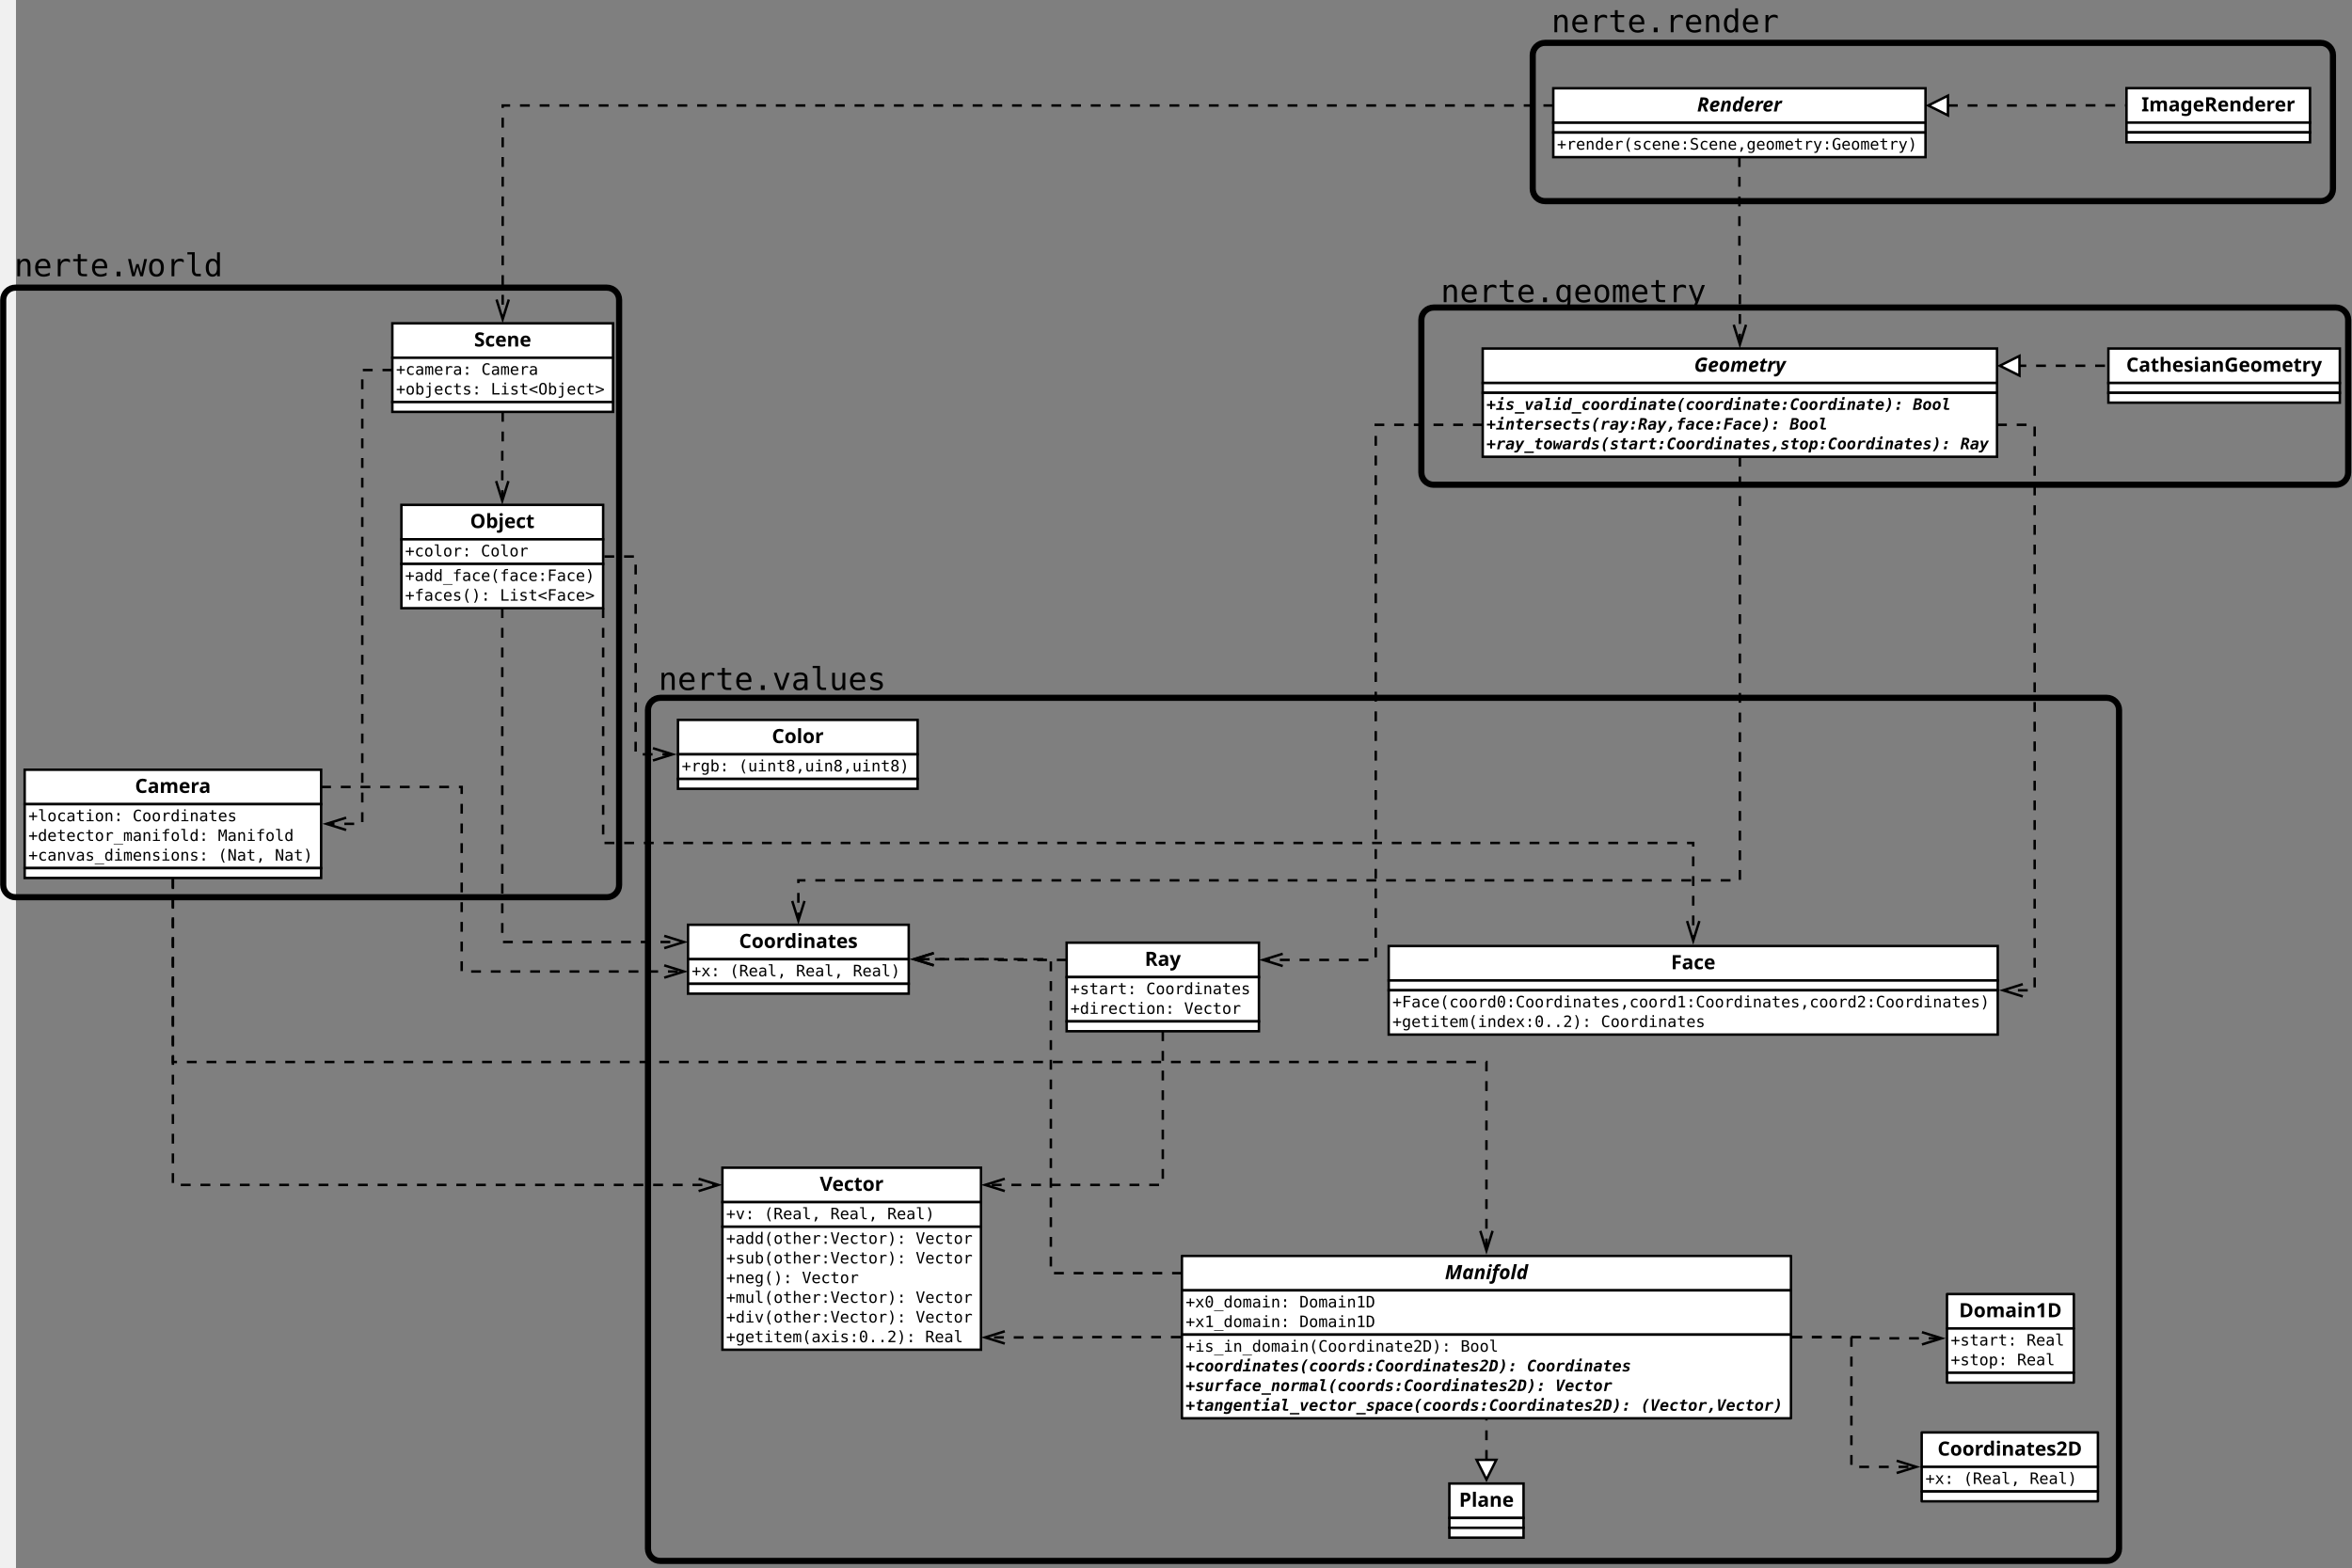
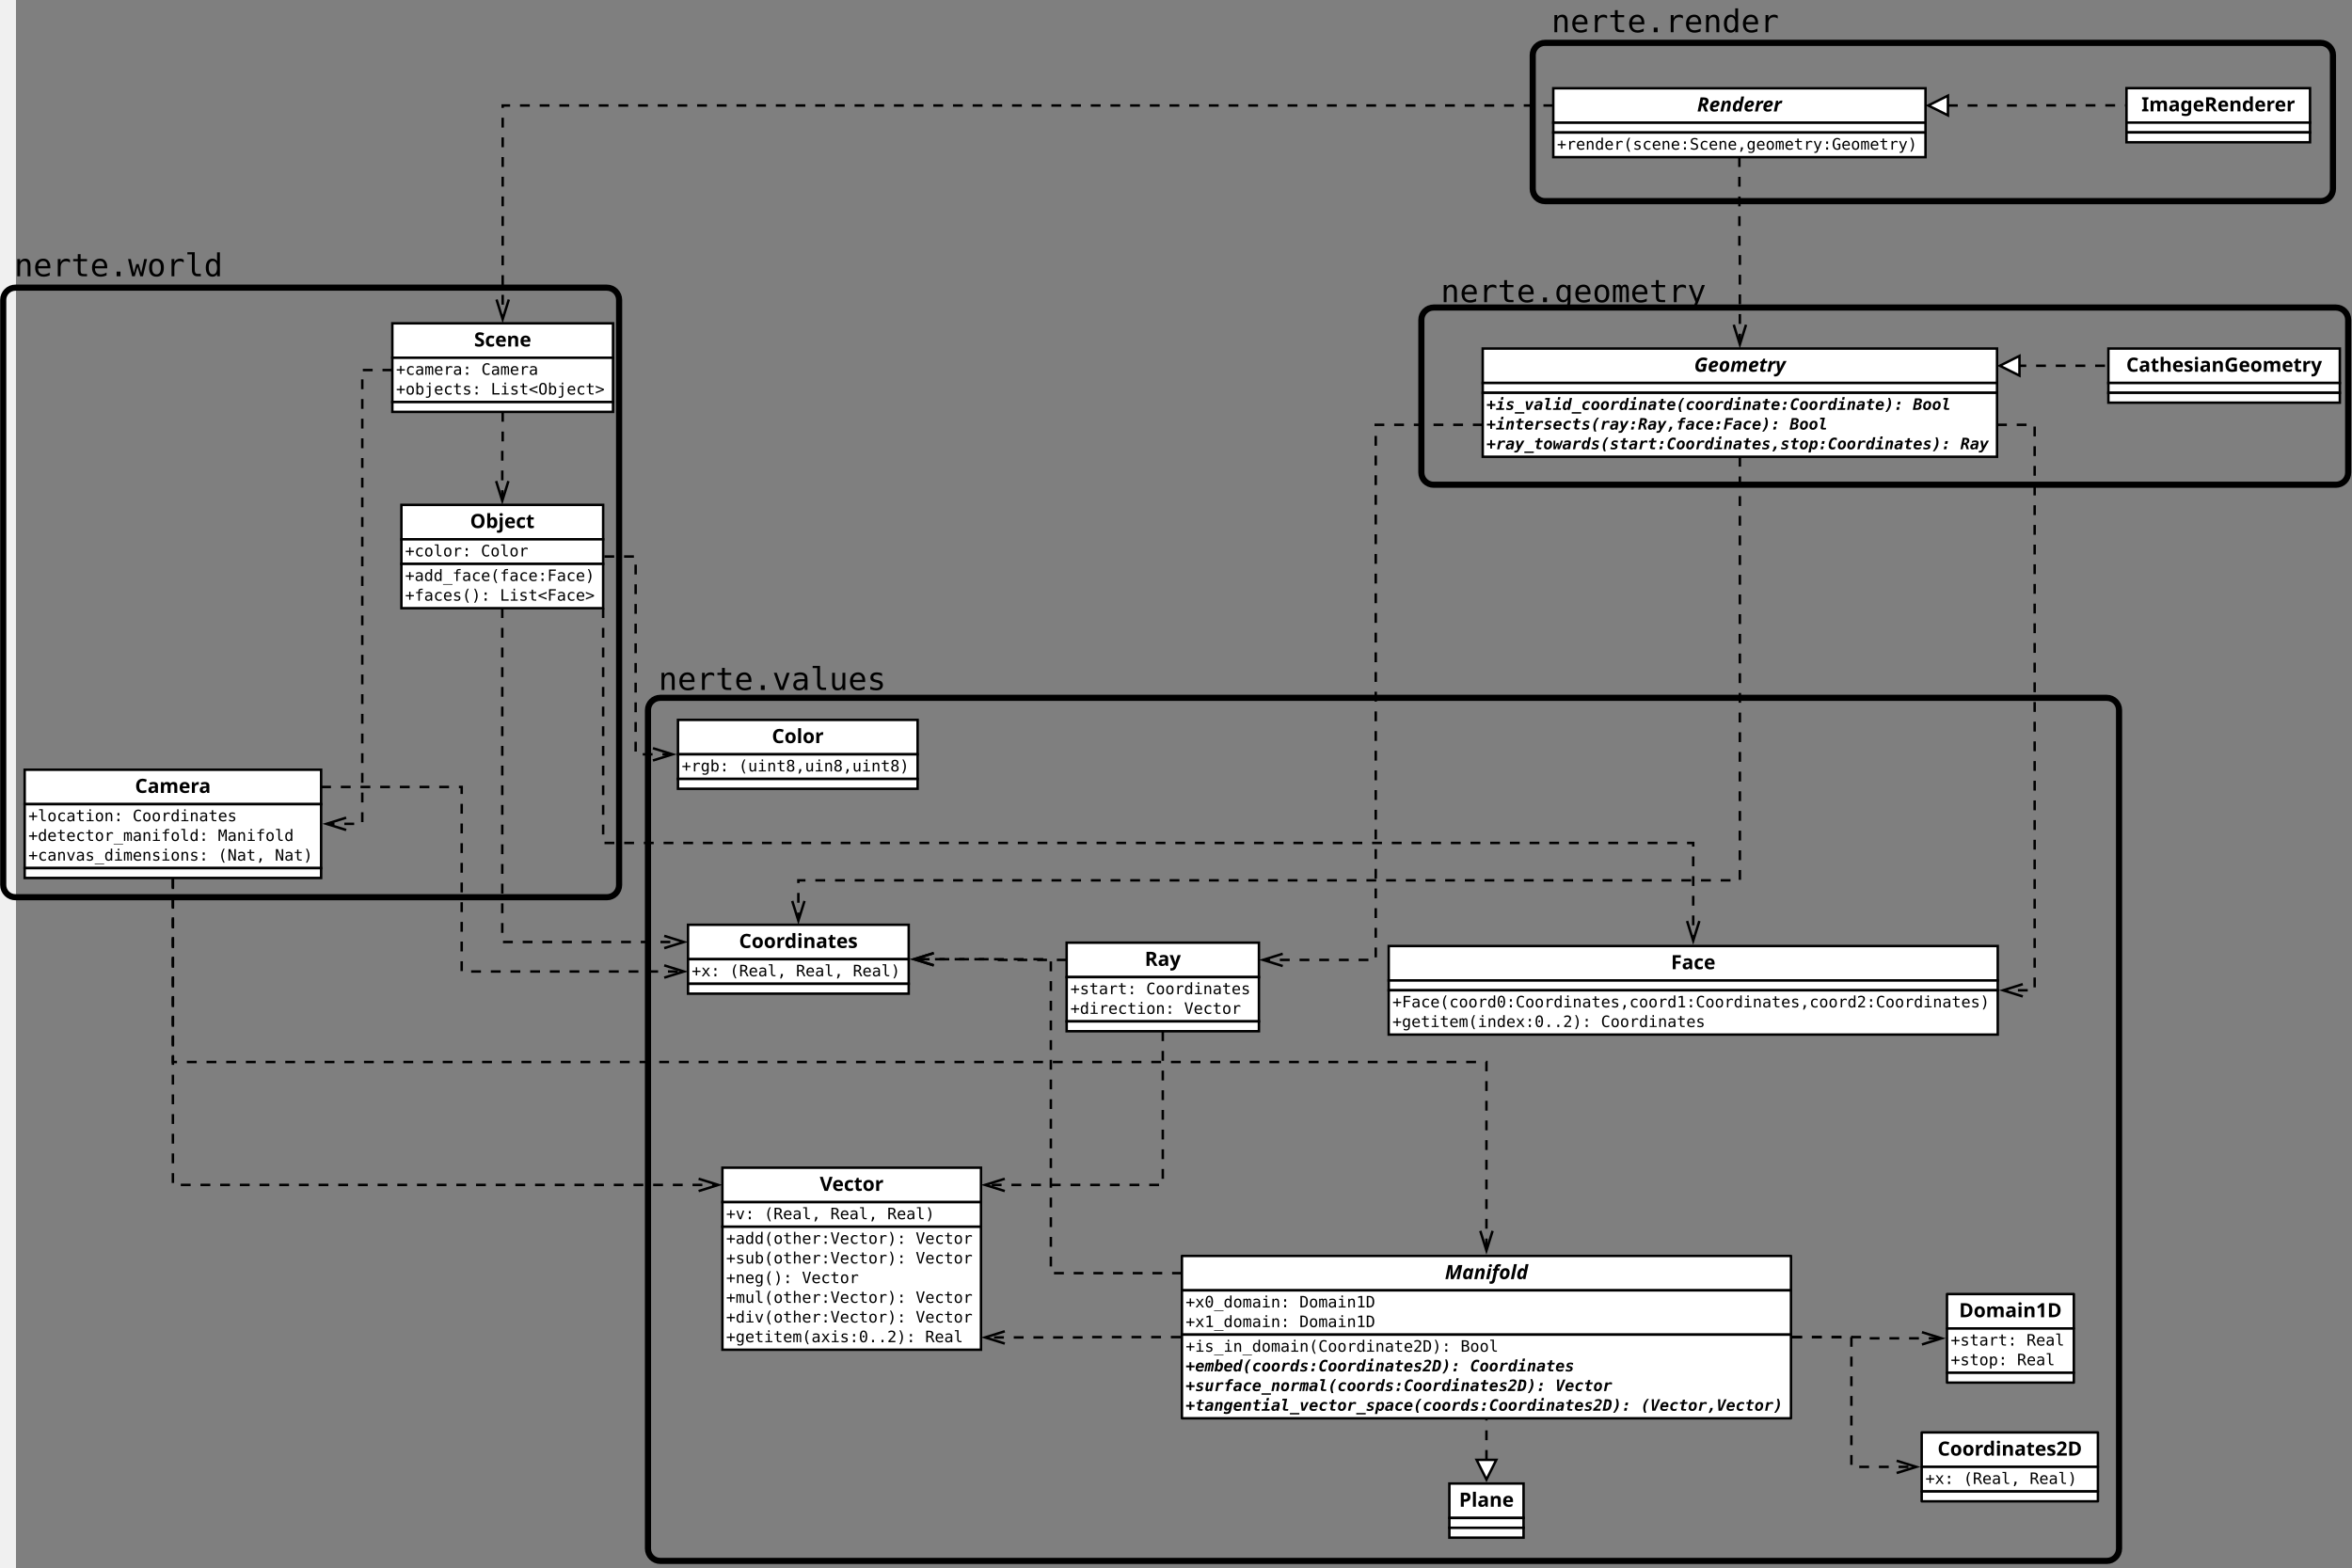
<svg xmlns="http://www.w3.org/2000/svg" width="96cm" height="64cm" viewBox="-13 229 1912 1270">
  <rect style="fill: #7f7f7f" width="300%" height="300%" />
  <g>
    <rect style="fill: #ffffff" x="7.05" y="852.526" width="241" height="28" />
    <rect style="fill: none; fill-opacity:0; stroke-width: 2; stroke: #000000" x="7.05" y="852.526" width="241" height="28" />
    <text font-size="16" style="fill: #000000;text-anchor:middle;font-family:sans-serif;font-style:normal;font-weight:700" x="127.55" y="871.378">Camera</text>
    <rect style="fill: #ffffff" x="7.05" y="880.526" width="241" height="52" />
    <rect style="fill: none; fill-opacity:0; stroke-width: 2; stroke: #000000" x="7.05" y="880.526" width="241" height="52" />
    <text font-size="12.8" style="fill: #000000;text-anchor:start;font-family:monospace;font-style:normal;font-weight:normal" x="10.05" y="894.407">+location: Coordinates</text>
    <text font-size="12.8" style="fill: #000000;text-anchor:start;font-family:monospace;font-style:normal;font-weight:normal" x="10.05" y="910.407">+detector_manifold: Manifold</text>
    <text font-size="12.8" style="fill: #000000;text-anchor:start;font-family:monospace;font-style:normal;font-weight:normal" x="10.05" y="926.407">+canvas_dimensions: (Nat, Nat)</text>
    <rect style="fill: #ffffff" x="7.05" y="932.526" width="241" height="8" />
    <rect style="fill: none; fill-opacity:0; stroke-width: 2; stroke: #000000" x="7.05" y="932.526" width="241" height="8" />
  </g>
  <g>
    <rect style="fill: #ffffff" x="546.314" y="978.592" width="179.4" height="28" />
    <rect style="fill: none; fill-opacity:0; stroke-width: 2; stroke: #000000" x="546.314" y="978.592" width="179.4" height="28" />
    <text font-size="16" style="fill: #000000;text-anchor:middle;font-family:sans-serif;font-style:normal;font-weight:700" x="636.014" y="997.444">Coordinates</text>
    <rect style="fill: #ffffff" x="546.314" y="1006.59" width="179.4" height="20" />
    <rect style="fill: none; fill-opacity:0; stroke-width: 2; stroke: #000000" x="546.314" y="1006.59" width="179.4" height="20" />
    <text font-size="12.8" style="fill: #000000;text-anchor:start;font-family:monospace;font-style:normal;font-weight:normal" x="549.314" y="1020.47">+x: (Real, Real, Real)</text>
    <rect style="fill: #ffffff" x="546.314" y="1026.59" width="179.4" height="8" />
    <rect style="fill: none; fill-opacity:0; stroke-width: 2; stroke: #000000" x="546.314" y="1026.59" width="179.4" height="8" />
  </g>
  <g>
    <polyline style="fill: none; fill-opacity:0; stroke-width: 2; stroke-dasharray: 8; stroke: #000000" points="248.05,866.526 362.324,866.526 362.324,1016.59 539.609,1016.59 " />
    <polyline style="fill: none; fill-opacity:0; stroke-width: 2; stroke: #000000" points="526.961,1021.59 542.961,1016.59 526.961,1011.59 " />
  </g>
  <g>
    <rect style="fill: #ffffff" x="574.265" y="1176.11" width="210.2" height="28" />
    <rect style="fill: none; fill-opacity:0; stroke-width: 2; stroke: #000000" x="574.265" y="1176.11" width="210.2" height="28" />
    <text font-size="16" style="fill: #000000;text-anchor:middle;font-family:sans-serif;font-style:normal;font-weight:700" x="679.365" y="1194.96">Vector</text>
    <rect style="fill: #ffffff" x="574.265" y="1204.11" width="210.2" height="20" />
    <rect style="fill: none; fill-opacity:0; stroke-width: 2; stroke: #000000" x="574.265" y="1204.11" width="210.2" height="20" />
    <text font-size="12.8" style="fill: #000000;text-anchor:start;font-family:monospace;font-style:normal;font-weight:normal" x="577.265" y="1217.99">+v: (Real, Real, Real)</text>
    <rect style="fill: #ffffff" x="574.265" y="1224.11" width="210.2" height="100" />
    <rect style="fill: none; fill-opacity:0; stroke-width: 2; stroke: #000000" x="574.265" y="1224.11" width="210.2" height="100" />
    <text font-size="12.8" style="fill: #000000;text-anchor:start;font-family:monospace;font-style:normal;font-weight:normal" x="577.265" y="1237.99">+add(other:Vector): Vector</text>
    <text font-size="12.8" style="fill: #000000;text-anchor:start;font-family:monospace;font-style:normal;font-weight:normal" x="577.265" y="1253.99">+sub(other:Vector): Vector</text>
    <text font-size="12.8" style="fill: #000000;text-anchor:start;font-family:monospace;font-style:normal;font-weight:normal" x="577.265" y="1269.99">+neg(): Vector</text>
    <text font-size="12.8" style="fill: #000000;text-anchor:start;font-family:monospace;font-style:normal;font-weight:normal" x="577.265" y="1285.99">+mul(other:Vector): Vector</text>
    <text font-size="12.8" style="fill: #000000;text-anchor:start;font-family:monospace;font-style:normal;font-weight:normal" x="577.265" y="1301.99">+div(other:Vector): Vector</text>
    <text font-size="12.8" style="fill: #000000;text-anchor:start;font-family:monospace;font-style:normal;font-weight:normal" x="577.265" y="1317.99">+getitem(axis:0..2): Real</text>
  </g>
  <g>
    <rect style="fill: #ffffff" x="313.312" y="637.172" width="164" height="28" />
    <rect style="fill: none; fill-opacity:0; stroke-width: 2; stroke: #000000" x="313.312" y="637.172" width="164" height="28" />
    <text font-size="16" style="fill: #000000;text-anchor:middle;font-family:sans-serif;font-style:normal;font-weight:700" x="395.312" y="656.024">Object</text>
    <rect style="fill: #ffffff" x="313.312" y="665.172" width="164" height="20" />
    <rect style="fill: none; fill-opacity:0; stroke-width: 2; stroke: #000000" x="313.312" y="665.172" width="164" height="20" />
    <text font-size="12.8" style="fill: #000000;text-anchor:start;font-family:monospace;font-style:normal;font-weight:normal" x="316.312" y="679.053">+color: Color</text>
    <rect style="fill: #ffffff" x="313.312" y="685.172" width="164" height="36" />
    <rect style="fill: none; fill-opacity:0; stroke-width: 2; stroke: #000000" x="313.312" y="685.172" width="164" height="36" />
    <text font-size="12.8" style="fill: #000000;text-anchor:start;font-family:monospace;font-style:normal;font-weight:normal" x="316.312" y="699.053">+add_face(face:Face)</text>
    <text font-size="12.8" style="fill: #000000;text-anchor:start;font-family:monospace;font-style:normal;font-weight:normal" x="316.312" y="715.053">+faces(): List&lt;Face&gt;</text>
  </g>
  <g>
    <rect style="fill: #ffffff" x="1115.91" y="995.868" width="495.1" height="28" />
    <rect style="fill: none; fill-opacity:0; stroke-width: 2; stroke: #000000" x="1115.91" y="995.868" width="495.1" height="28" />
    <text font-size="16" style="fill: #000000;text-anchor:middle;font-family:sans-serif;font-style:normal;font-weight:700" x="1363.46" y="1014.72">Face</text>
    <rect style="fill: #ffffff" x="1115.91" y="1023.87" width="495.1" height="8" />
    <rect style="fill: none; fill-opacity:0; stroke-width: 2; stroke: #000000" x="1115.91" y="1023.87" width="495.1" height="8" />
    <rect style="fill: #ffffff" x="1115.91" y="1031.87" width="495.1" height="36" />
    <rect style="fill: none; fill-opacity:0; stroke-width: 2; stroke: #000000" x="1115.91" y="1031.87" width="495.1" height="36" />
    <text font-size="12.8" style="fill: #000000;text-anchor:start;font-family:monospace;font-style:normal;font-weight:normal" x="1118.91" y="1045.75">+Face(coord0:Coordinates,coord1:Coordinates,coord2:Coordinates)</text>
    <text font-size="12.8" style="fill: #000000;text-anchor:start;font-family:monospace;font-style:normal;font-weight:normal" x="1118.91" y="1061.75">+getitem(index:0..2): Coordinates</text>
  </g>
  <g>
    <rect style="fill: #ffffff" x="305.944" y="489.554" width="179.4" height="28" />
    <rect style="fill: none; fill-opacity:0; stroke-width: 2; stroke: #000000" x="305.944" y="489.554" width="179.4" height="28" />
    <text font-size="16" style="fill: #000000;text-anchor:middle;font-family:sans-serif;font-style:normal;font-weight:700" x="395.644" y="508.406">Scene</text>
    <rect style="fill: #ffffff" x="305.944" y="517.554" width="179.4" height="36" />
    <rect style="fill: none; fill-opacity:0; stroke-width: 2; stroke: #000000" x="305.944" y="517.554" width="179.4" height="36" />
    <text font-size="12.8" style="fill: #000000;text-anchor:start;font-family:monospace;font-style:normal;font-weight:normal" x="308.944" y="531.435">+camera: Camera</text>
    <text font-size="12.8" style="fill: #000000;text-anchor:start;font-family:monospace;font-style:normal;font-weight:normal" x="308.944" y="547.435">+objects: List&lt;Object&gt;</text>
    <rect style="fill: #ffffff" x="305.944" y="553.554" width="179.4" height="8" />
    <rect style="fill: none; fill-opacity:0; stroke-width: 2; stroke: #000000" x="305.944" y="553.554" width="179.4" height="8" />
  </g>
  <g>
    <rect style="fill: #ffffff" x="1192.34" y="510.06" width="418.1" height="28" />
    <rect style="fill: none; fill-opacity:0; stroke-width: 2; stroke: #000000" x="1192.34" y="510.06" width="418.1" height="28" />
    <text font-size="16" style="fill: #000000;text-anchor:middle;font-family:sans-serif;font-style:italic;font-weight:700" x="1401.39" y="528.912">Geometry</text>
    <rect style="fill: #ffffff" x="1192.34" y="538.06" width="418.1" height="8" />
    <rect style="fill: none; fill-opacity:0; stroke-width: 2; stroke: #000000" x="1192.34" y="538.06" width="418.1" height="8" />
    <rect style="fill: #ffffff" x="1192.34" y="546.06" width="418.1" height="52" />
    <rect style="fill: none; fill-opacity:0; stroke-width: 2; stroke: #000000" x="1192.34" y="546.06" width="418.1" height="52" />
    <text font-size="12.8" style="fill: #000000;text-anchor:start;font-family:monospace;font-style:italic;font-weight:700" x="1195.34" y="559.941">+is_valid_coordinate(coordinate:Coordinate): Bool</text>
    <text font-size="12.8" style="fill: #000000;text-anchor:start;font-family:monospace;font-style:italic;font-weight:700" x="1195.34" y="575.941">+intersects(ray:Ray,face:Face): Bool</text>
    <text font-size="12.8" style="fill: #000000;text-anchor:start;font-family:monospace;font-style:italic;font-weight:700" x="1195.34" y="591.941">+ray_towards(start:Coordinates,stop:Coordinates): Ray</text>
  </g>
  <g>
    <rect style="fill: #ffffff" x="1700.96" y="510.06" width="188.15" height="28" />
    <rect style="fill: none; fill-opacity:0; stroke-width: 2; stroke: #000000" x="1700.96" y="510.06" width="188.15" height="28" />
    <text font-size="16" style="fill: #000000;text-anchor:middle;font-family:sans-serif;font-style:normal;font-weight:700" x="1795.03" y="528.912">CathesianGeometry</text>
    <rect style="fill: #ffffff" x="1700.96" y="538.06" width="188.15" height="8" />
    <rect style="fill: none; fill-opacity:0; stroke-width: 2; stroke: #000000" x="1700.96" y="538.06" width="188.15" height="8" />
    <rect style="fill: #ffffff" x="1700.96" y="546.06" width="188.15" height="8" />
    <rect style="fill: none; fill-opacity:0; stroke-width: 2; stroke: #000000" x="1700.96" y="546.06" width="188.15" height="8" />
  </g>
  <g>
    <polyline style="fill: none; fill-opacity:0; stroke-width: 2; stroke-dasharray: 8; stroke: #000000" points="1628.68,524.06 1627.44,524.06 1699.96,524.06 1700.96,524.06 " />
    <polygon style="fill: #ffffff" points="1628.68,516.06 1612.68,524.06 1628.68,532.06 " />
    <polygon style="fill: none; fill-opacity:0; stroke-width: 2; stroke: #000000" points="1628.68,516.06 1612.68,524.06 1628.68,532.06 " />
  </g>
  <g>
    <rect style="fill: #ffffff" x="1249.7" y="298.442" width="302.6" height="28" />
    <rect style="fill: none; fill-opacity:0; stroke-width: 2; stroke: #000000" x="1249.7" y="298.442" width="302.6" height="28" />
    <text font-size="16" style="fill: #000000;text-anchor:middle;font-family:sans-serif;font-style:italic;font-weight:700" x="1401" y="317.294">Renderer</text>
    <rect style="fill: #ffffff" x="1249.7" y="326.442" width="302.6" height="8" />
    <rect style="fill: none; fill-opacity:0; stroke-width: 2; stroke: #000000" x="1249.7" y="326.442" width="302.6" height="8" />
    <rect style="fill: #ffffff" x="1249.7" y="334.442" width="302.6" height="20" />
    <rect style="fill: none; fill-opacity:0; stroke-width: 2; stroke: #000000" x="1249.7" y="334.442" width="302.6" height="20" />
    <text font-size="12.8" style="fill: #000000;text-anchor:start;font-family:monospace;font-style:normal;font-weight:normal" x="1252.7" y="348.323">+render(scene:Scene,geometry:Geometry)</text>
  </g>
  <g>
    <polyline style="fill: none; fill-opacity:0; stroke-width: 2; stroke-dasharray: 8; stroke: #000000" points="1249.7,312.442 395.644,312.442 395.644,482.849 " />
    <polyline style="fill: none; fill-opacity:0; stroke-width: 2; stroke: #000000" points="390.644,470.201 395.644,486.201 400.644,470.201 " />
  </g>
  <g>
    <polyline style="fill: none; fill-opacity:0; stroke-width: 2; stroke-dasharray: 8; stroke: #000000" points="1401,354.442 1401,428.251 1401.39,428.251 1401.39,503.355 " />
    <polyline style="fill: none; fill-opacity:0; stroke-width: 2; stroke: #000000" points="1396.39,490.707 1401.39,506.707 1406.39,490.707 " />
  </g>
  <g>
    <rect style="fill: #ffffff" x="1715.68" y="298.348" width="149.2" height="28" />
    <rect style="fill: none; fill-opacity:0; stroke-width: 2; stroke: #000000" x="1715.68" y="298.348" width="149.2" height="28" />
    <text font-size="16" style="fill: #000000;text-anchor:middle;font-family:sans-serif;font-style:normal;font-weight:700" x="1790.28" y="317.2">ImageRenderer</text>
    <rect style="fill: #ffffff" x="1715.68" y="326.348" width="149.2" height="8" />
    <rect style="fill: none; fill-opacity:0; stroke-width: 2; stroke: #000000" x="1715.68" y="326.348" width="149.2" height="8" />
    <rect style="fill: #ffffff" x="1715.68" y="334.348" width="149.2" height="8" />
    <rect style="fill: none; fill-opacity:0; stroke-width: 2; stroke: #000000" x="1715.68" y="334.348" width="149.2" height="8" />
  </g>
  <g>
    <polyline style="fill: none; fill-opacity:0; stroke-width: 2; stroke-dasharray: 8; stroke: #000000" points="1570.53,312.442 1641.99,312.442 1641.99,312.348 1715.68,312.348 " />
    <polygon style="fill: #ffffff" points="1570.53,304.442 1554.53,312.442 1570.53,320.442 " />
    <polygon style="fill: none; fill-opacity:0; stroke-width: 2; stroke: #000000" points="1570.53,304.442 1554.53,312.442 1570.53,320.442 " />
  </g>
  <g>
    <rect style="fill: #ffffff" x="854.116" y="993.15" width="156.3" height="28" />
    <rect style="fill: none; fill-opacity:0; stroke-width: 2; stroke: #000000" x="854.116" y="993.15" width="156.3" height="28" />
    <text font-size="16" style="fill: #000000;text-anchor:middle;font-family:sans-serif;font-style:normal;font-weight:700" x="932.266" y="1012">Ray</text>
    <rect style="fill: #ffffff" x="854.116" y="1021.15" width="156.3" height="36" />
    <rect style="fill: none; fill-opacity:0; stroke-width: 2; stroke: #000000" x="854.116" y="1021.15" width="156.3" height="36" />
    <text font-size="12.8" style="fill: #000000;text-anchor:start;font-family:monospace;font-style:normal;font-weight:normal" x="857.116" y="1035.03">+start: Coordinates</text>
    <text font-size="12.8" style="fill: #000000;text-anchor:start;font-family:monospace;font-style:normal;font-weight:normal" x="857.116" y="1051.03">+direction: Vector</text>
    <rect style="fill: #ffffff" x="854.116" y="1057.15" width="156.3" height="8" />
    <rect style="fill: none; fill-opacity:0; stroke-width: 2; stroke: #000000" x="854.116" y="1057.15" width="156.3" height="8" />
  </g>
  <g>
    <polyline style="fill: none; fill-opacity:0; stroke-width: 2; stroke-dasharray: 8; stroke: #000000" points="395.644,561.554 395.644,592.526 395.312,592.526 395.312,630.467 " />
    <polyline style="fill: none; fill-opacity:0; stroke-width: 2; stroke: #000000" points="390.312,617.819 395.312,633.819 400.312,617.819 " />
  </g>
  <g>
    <rect style="fill: #ffffff" x="538.146" y="812.006" width="194.8" height="28" />
    <rect style="fill: none; fill-opacity:0; stroke-width: 2; stroke: #000000" x="538.146" y="812.006" width="194.8" height="28" />
    <text font-size="16" style="fill: #000000;text-anchor:middle;font-family:sans-serif;font-style:normal;font-weight:700" x="635.546" y="830.858">Color</text>
    <rect style="fill: #ffffff" x="538.146" y="840.006" width="194.8" height="20" />
    <rect style="fill: none; fill-opacity:0; stroke-width: 2; stroke: #000000" x="538.146" y="840.006" width="194.8" height="20" />
    <text font-size="12.8" style="fill: #000000;text-anchor:start;font-family:monospace;font-style:normal;font-weight:normal" x="541.146" y="853.887">+rgb: (uint8,uin8,uint8)</text>
    <rect style="fill: #ffffff" x="538.146" y="860.006" width="194.8" height="8" />
    <rect style="fill: none; fill-opacity:0; stroke-width: 2; stroke: #000000" x="538.146" y="860.006" width="194.8" height="8" />
  </g>
  <g>
    <polyline style="fill: none; fill-opacity:0; stroke-width: 2; stroke-dasharray: 8; stroke: #000000" points="478.317,679.172 503.729,679.172 503.729,840.006 530.435,840.006 " />
    <polyline style="fill: none; fill-opacity:0; stroke-width: 2; stroke: #000000" points="517.787,845.006 533.787,840.006 517.787,835.006 " />
  </g>
  <g>
    <polyline style="fill: none; fill-opacity:0; stroke-width: 2; stroke-dasharray: 8; stroke: #000000" points="932.266,1065.15 932.266,1190.11 791.17,1190.11 " />
    <polyline style="fill: none; fill-opacity:0; stroke-width: 2; stroke: #000000" points="803.818,1185.11 787.818,1190.11 803.818,1195.11 " />
  </g>
  <g>
    <polyline style="fill: none; fill-opacity:0; stroke-width: 2; stroke-dasharray: 8; stroke: #000000" points="854.116,1007.15 794.418,1007.15 794.418,1006.59 733.425,1006.59 " />
    <polyline style="fill: none; fill-opacity:0; stroke-width: 2; stroke: #000000" points="746.072,1001.59 730.072,1006.59 746.072,1011.59 " />
  </g>
  <g>
    <polyline style="fill: none; fill-opacity:0; stroke-width: 2; stroke-dasharray: 8; stroke: #000000" points="1401.39,598.06 1401.39,942.466 636.014,942.466 636.014,971.887 " />
    <polyline style="fill: none; fill-opacity:0; stroke-width: 2; stroke: #000000" points="631.014,959.239 636.014,975.239 641.014,959.239 " />
  </g>
  <g>
    <polyline style="fill: none; fill-opacity:0; stroke-width: 2; stroke-dasharray: 8; stroke: #000000" points="477.312,721.172 477.312,912.06 1363.46,912.06 1363.46,988.176 " />
    <polyline style="fill: none; fill-opacity:0; stroke-width: 2; stroke: #000000" points="1358.46,975.529 1363.46,991.529 1368.46,975.529 " />
  </g>
  <g>
    <polyline style="fill: none; fill-opacity:0; stroke-width: 2; stroke-dasharray: 8; stroke: #000000" points="395.312,721.172 395.312,992.592 539.609,992.592 " />
    <polyline style="fill: none; fill-opacity:0; stroke-width: 2; stroke: #000000" points="526.961,997.592 542.961,992.592 526.961,987.592 " />
  </g>
  <g>
    <polyline style="fill: none; fill-opacity:0; stroke-width: 2; stroke-dasharray: 8; stroke: #000000" points="127.55,940.526 127.55,1190.11 567.56,1190.11 " />
    <polyline style="fill: none; fill-opacity:0; stroke-width: 2; stroke: #000000" points="554.913,1195.11 570.913,1190.11 554.913,1185.11 " />
  </g>
  <g>
    <polyline style="fill: none; fill-opacity:0; stroke-width: 2; stroke-dasharray: 8; stroke: #000000" points="1192.34,572.06 1105.38,572.06 1105.38,1007.15 1017.12,1007.15 " />
    <polyline style="fill: none; fill-opacity:0; stroke-width: 2; stroke: #000000" points="1029.77,1002.15 1013.77,1007.15 1029.77,1012.15 " />
  </g>
  <g>
    <polyline style="fill: none; fill-opacity:0; stroke-width: 2; stroke-dasharray: 8; stroke: #000000" points="1610.44,572.06 1641.02,572.06 1641.02,1031.87 1618.72,1031.87 " />
    <polyline style="fill: none; fill-opacity:0; stroke-width: 2; stroke: #000000" points="1631.37,1026.87 1615.37,1031.87 1631.37,1036.87 " />
  </g>
  <g>
    <polyline style="fill: none; fill-opacity:0; stroke-width: 2; stroke-dasharray: 8; stroke: #000000" points="305.944,527.554 281.501,527.554 281.501,896.526 255.762,896.526 " />
    <polyline style="fill: none; fill-opacity:0; stroke-width: 2; stroke: #000000" points="268.41,891.526 252.41,896.526 268.41,901.526 " />
  </g>
  <rect style="fill: none; fill-opacity:0; stroke-width: 5; stroke-linejoin: round; stroke: #000000" x="513.758" y="794.069" width="1195.87" height="701.756" rx="10" ry="10" />
  <rect style="fill: none; fill-opacity:0; stroke-width: 5; stroke-linejoin: round; stroke: #000000" x="1232.99" y="261.516" width="650.537" height="128.693" rx="10" ry="10" />
  <rect style="fill: none; fill-opacity:0; stroke-width: 5; stroke-linejoin: round; stroke: #000000" x="1142.46" y="476.726" width="753.421" height="144.087" rx="10" ry="10" />
  <rect style="fill: none; fill-opacity:0; stroke-width: 5; stroke-linejoin: round; stroke: #000000" x="-10.391" y="460.558" width="500.682" height="495.639" rx="10" ry="10" />
  <text font-size="25.6" style="fill: #000000;text-anchor:start;font-family:monospace;font-style:normal;font-weight:normal" x="522.328" y="787.685">
    <tspan x="522.328" y="787.685">nerte.values</tspan>
  </text>
  <text font-size="25.6" style="fill: #000000;text-anchor:start;font-family:monospace;font-style:normal;font-weight:normal" x="-1.381" y="451.298">
    <tspan x="-1.381" y="451.298">nerte.world</tspan>
  </text>
  <text font-size="25.6" style="fill: #000000;text-anchor:start;font-family:monospace;font-style:normal;font-weight:normal" x="1158.21" y="472.378">
    <tspan x="1158.21" y="472.378">nerte.geometry</tspan>
  </text>
  <text font-size="25.6" style="fill: #000000;text-anchor:start;font-family:monospace;font-style:normal;font-weight:normal" x="1248.19" y="252.892">
    <tspan x="1248.19" y="252.892">nerte.render</tspan>
  </text>
  <g>
    <rect style="fill: #ffffff" x="1549.19" y="1391.36" width="143.25" height="28" />
    <rect style="fill: none; fill-opacity:0; stroke-width: 2; stroke-linejoin: round; stroke: #000000" x="1549.19" y="1391.36" width="143.25" height="28" />
    <text font-size="16" style="fill: #000000;text-anchor:middle;font-family:sans-serif;font-style:normal;font-weight:700" x="1620.81" y="1410.22">Coordinates2D</text>
    <rect style="fill: #ffffff" x="1549.19" y="1419.36" width="143.25" height="20" />
    <rect style="fill: none; fill-opacity:0; stroke-width: 2; stroke-linejoin: round; stroke: #000000" x="1549.19" y="1419.36" width="143.25" height="20" />
    <text font-size="12.8" style="fill: #000000;text-anchor:start;font-family:monospace;font-style:normal;font-weight:normal" x="1552.19" y="1433.25">+x: (Real, Real)</text>
    <rect style="fill: #ffffff" x="1549.19" y="1439.36" width="143.25" height="8" />
    <rect style="fill: none; fill-opacity:0; stroke-width: 2; stroke-linejoin: round; stroke: #000000" x="1549.19" y="1439.36" width="143.25" height="8" />
  </g>
  <g>
    <rect style="fill: #ffffff" x="1569.77" y="1278.84" width="103.1" height="28" />
    <rect style="fill: none; fill-opacity:0; stroke-width: 2; stroke-linejoin: round; stroke: #000000" x="1569.77" y="1278.84" width="103.1" height="28" />
    <text font-size="16" style="fill: #000000;text-anchor:middle;font-family:sans-serif;font-style:normal;font-weight:700" x="1621.32" y="1297.69">Domain1D</text>
    <rect style="fill: #ffffff" x="1569.77" y="1306.84" width="103.1" height="36" />
    <rect style="fill: none; fill-opacity:0; stroke-width: 2; stroke-linejoin: round; stroke: #000000" x="1569.77" y="1306.84" width="103.1" height="36" />
    <text font-size="12.8" style="fill: #000000;text-anchor:start;font-family:monospace;font-style:normal;font-weight:normal" x="1572.77" y="1320.72">+start: Real</text>
    <text font-size="12.8" style="fill: #000000;text-anchor:start;font-family:monospace;font-style:normal;font-weight:normal" x="1572.77" y="1336.72">+stop: Real</text>
    <rect style="fill: #ffffff" x="1569.77" y="1342.84" width="103.1" height="8" />
    <rect style="fill: none; fill-opacity:0; stroke-width: 2; stroke-linejoin: round; stroke: #000000" x="1569.77" y="1342.84" width="103.1" height="8" />
  </g>
  <g>
    <rect style="fill: #ffffff" x="947.822" y="1247.84" width="495.1" height="28" />
    <rect style="fill: none; fill-opacity:0; stroke-width: 2; stroke-linejoin: round; stroke: #000000" x="947.822" y="1247.84" width="495.1" height="28" />
    <text font-size="16" style="fill: #000000;text-anchor:middle;font-family:sans-serif;font-style:italic;font-weight:700" x="1195.37" y="1266.69">Manifold</text>
    <rect style="fill: #ffffff" x="947.822" y="1275.84" width="495.1" height="36" />
    <rect style="fill: none; fill-opacity:0; stroke-width: 2; stroke-linejoin: round; stroke: #000000" x="947.822" y="1275.84" width="495.1" height="36" />
    <text font-size="12.8" style="fill: #000000;text-anchor:start;font-family:monospace;font-style:normal;font-weight:normal" x="950.822" y="1289.72">+x0_domain: Domain1D</text>
    <text font-size="12.8" style="fill: #000000;text-anchor:start;font-family:monospace;font-style:normal;font-weight:normal" x="950.822" y="1305.72">+x1_domain: Domain1D</text>
    <rect style="fill: #ffffff" x="947.822" y="1311.84" width="495.1" height="68" />
    <rect style="fill: none; fill-opacity:0; stroke-width: 2; stroke-linejoin: round; stroke: #000000" x="947.822" y="1311.84" width="495.1" height="68" />
    <text font-size="12.8" style="fill: #000000;text-anchor:start;font-family:monospace;font-style:normal;font-weight:normal" x="950.822" y="1325.72">+is_in_domain(Coordinate2D): Bool</text>
-     <text font-size="12.8" style="fill: #000000;text-anchor:start;font-family:monospace;font-style:italic;font-weight:700" x="950.822" y="1341.72">+coordinates(coords:Coordinates2D): Coordinates</text>
+     <text font-size="12.8" style="fill: #000000;text-anchor:start;font-family:monospace;font-style:italic;font-weight:700" x="950.822" y="1341.72">+embed(coords:Coordinates2D): Coordinates</text>
    <text font-size="12.8" style="fill: #000000;text-anchor:start;font-family:monospace;font-style:italic;font-weight:700" x="950.822" y="1357.72">+surface_normal(coords:Coordinates2D): Vector</text>
    <text font-size="12.8" style="fill: #000000;text-anchor:start;font-family:monospace;font-style:italic;font-weight:700" x="950.822" y="1373.72">+tangential_vector_space(coords:Coordinates2D): (Vector,Vector)</text>
  </g>
  <g>
    <polyline style="fill: none; fill-opacity:0; stroke-width: 2; stroke-dasharray: 8; stroke: #000000" points="1443.93,1313.84 1502.34,1313.84 1502.34,1314.84 1562.05,1314.84 " />
    <polyline style="fill: none; fill-opacity:0; stroke-width: 2; stroke: #000000" points="1549.41,1319.84 1565.41,1314.84 1549.41,1309.84 " />
  </g>
  <g>
    <polyline style="fill: none; fill-opacity:0; stroke-width: 2; stroke-dasharray: 8; stroke: #000000" points="1443.93,1313.84 1492.05,1313.84 1492.05,1419.36 1541.47,1419.36 " />
    <polyline style="fill: none; fill-opacity:0; stroke-width: 2; stroke: #000000" points="1528.83,1424.36 1544.83,1419.36 1528.83,1414.36 " />
  </g>
  <g>
    <polyline style="fill: none; fill-opacity:0; stroke-width: 2; stroke-dasharray: 8; stroke: #000000" points="947.822,1261.84 841.271,1261.84 841.271,1006.59 733.425,1006.59 " />
    <polyline style="fill: none; fill-opacity:0; stroke-width: 2; stroke: #000000" points="746.072,1001.59 730.072,1006.59 746.072,1011.59 " />
  </g>
  <g>
    <polyline style="fill: none; fill-opacity:0; stroke-width: 2; stroke-dasharray: 8; stroke: #000000" points="946.815,1313.84 869.64,1313.84 869.64,1314.11 791.17,1314.11 " />
    <polyline style="fill: none; fill-opacity:0; stroke-width: 2; stroke: #000000" points="803.818,1309.11 787.818,1314.11 803.818,1319.11 " />
  </g>
  <g>
    <polyline style="fill: none; fill-opacity:0; stroke-width: 2; stroke-dasharray: 8; stroke: #000000" points="127.55,941.531 127.55,1090.18 1195.37,1090.18 1195.37,1240.13 " />
    <polyline style="fill: none; fill-opacity:0; stroke-width: 2; stroke: #000000" points="1190.37,1227.48 1195.37,1243.48 1200.37,1227.48 " />
  </g>
  <g>
    <rect style="fill: #ffffff" x="1165.23" y="1432.91" width="60.3" height="28" />
    <rect style="fill: none; fill-opacity:0; stroke-width: 2; stroke: #000000" x="1165.23" y="1432.91" width="60.3" height="28" />
    <text font-size="16" style="fill: #000000;text-anchor:middle;font-family:sans-serif;font-style:normal;font-weight:700" x="1195.38" y="1451.76">Plane</text>
    <rect style="fill: #ffffff" x="1165.23" y="1460.91" width="60.3" height="8" />
    <rect style="fill: none; fill-opacity:0; stroke-width: 2; stroke: #000000" x="1165.23" y="1460.91" width="60.3" height="8" />
    <rect style="fill: #ffffff" x="1165.23" y="1468.91" width="60.3" height="8" />
    <rect style="fill: none; fill-opacity:0; stroke-width: 2; stroke: #000000" x="1165.23" y="1468.91" width="60.3" height="8" />
  </g>
  <g>
    <polyline style="fill: none; fill-opacity:0; stroke-width: 2; stroke-dasharray: 8; stroke: #000000" points="1195.38,1413.67 1195.38,1398.38 1195.37,1398.38 1195.37,1380.85 " />
    <polygon style="fill: #ffffff" points="1187.38,1413.67 1195.38,1429.67 1203.38,1413.67 " />
    <polygon style="fill: none; fill-opacity:0; stroke-width: 2; stroke: #000000" points="1187.38,1413.67 1195.38,1429.67 1203.38,1413.67 " />
  </g>
</svg>
